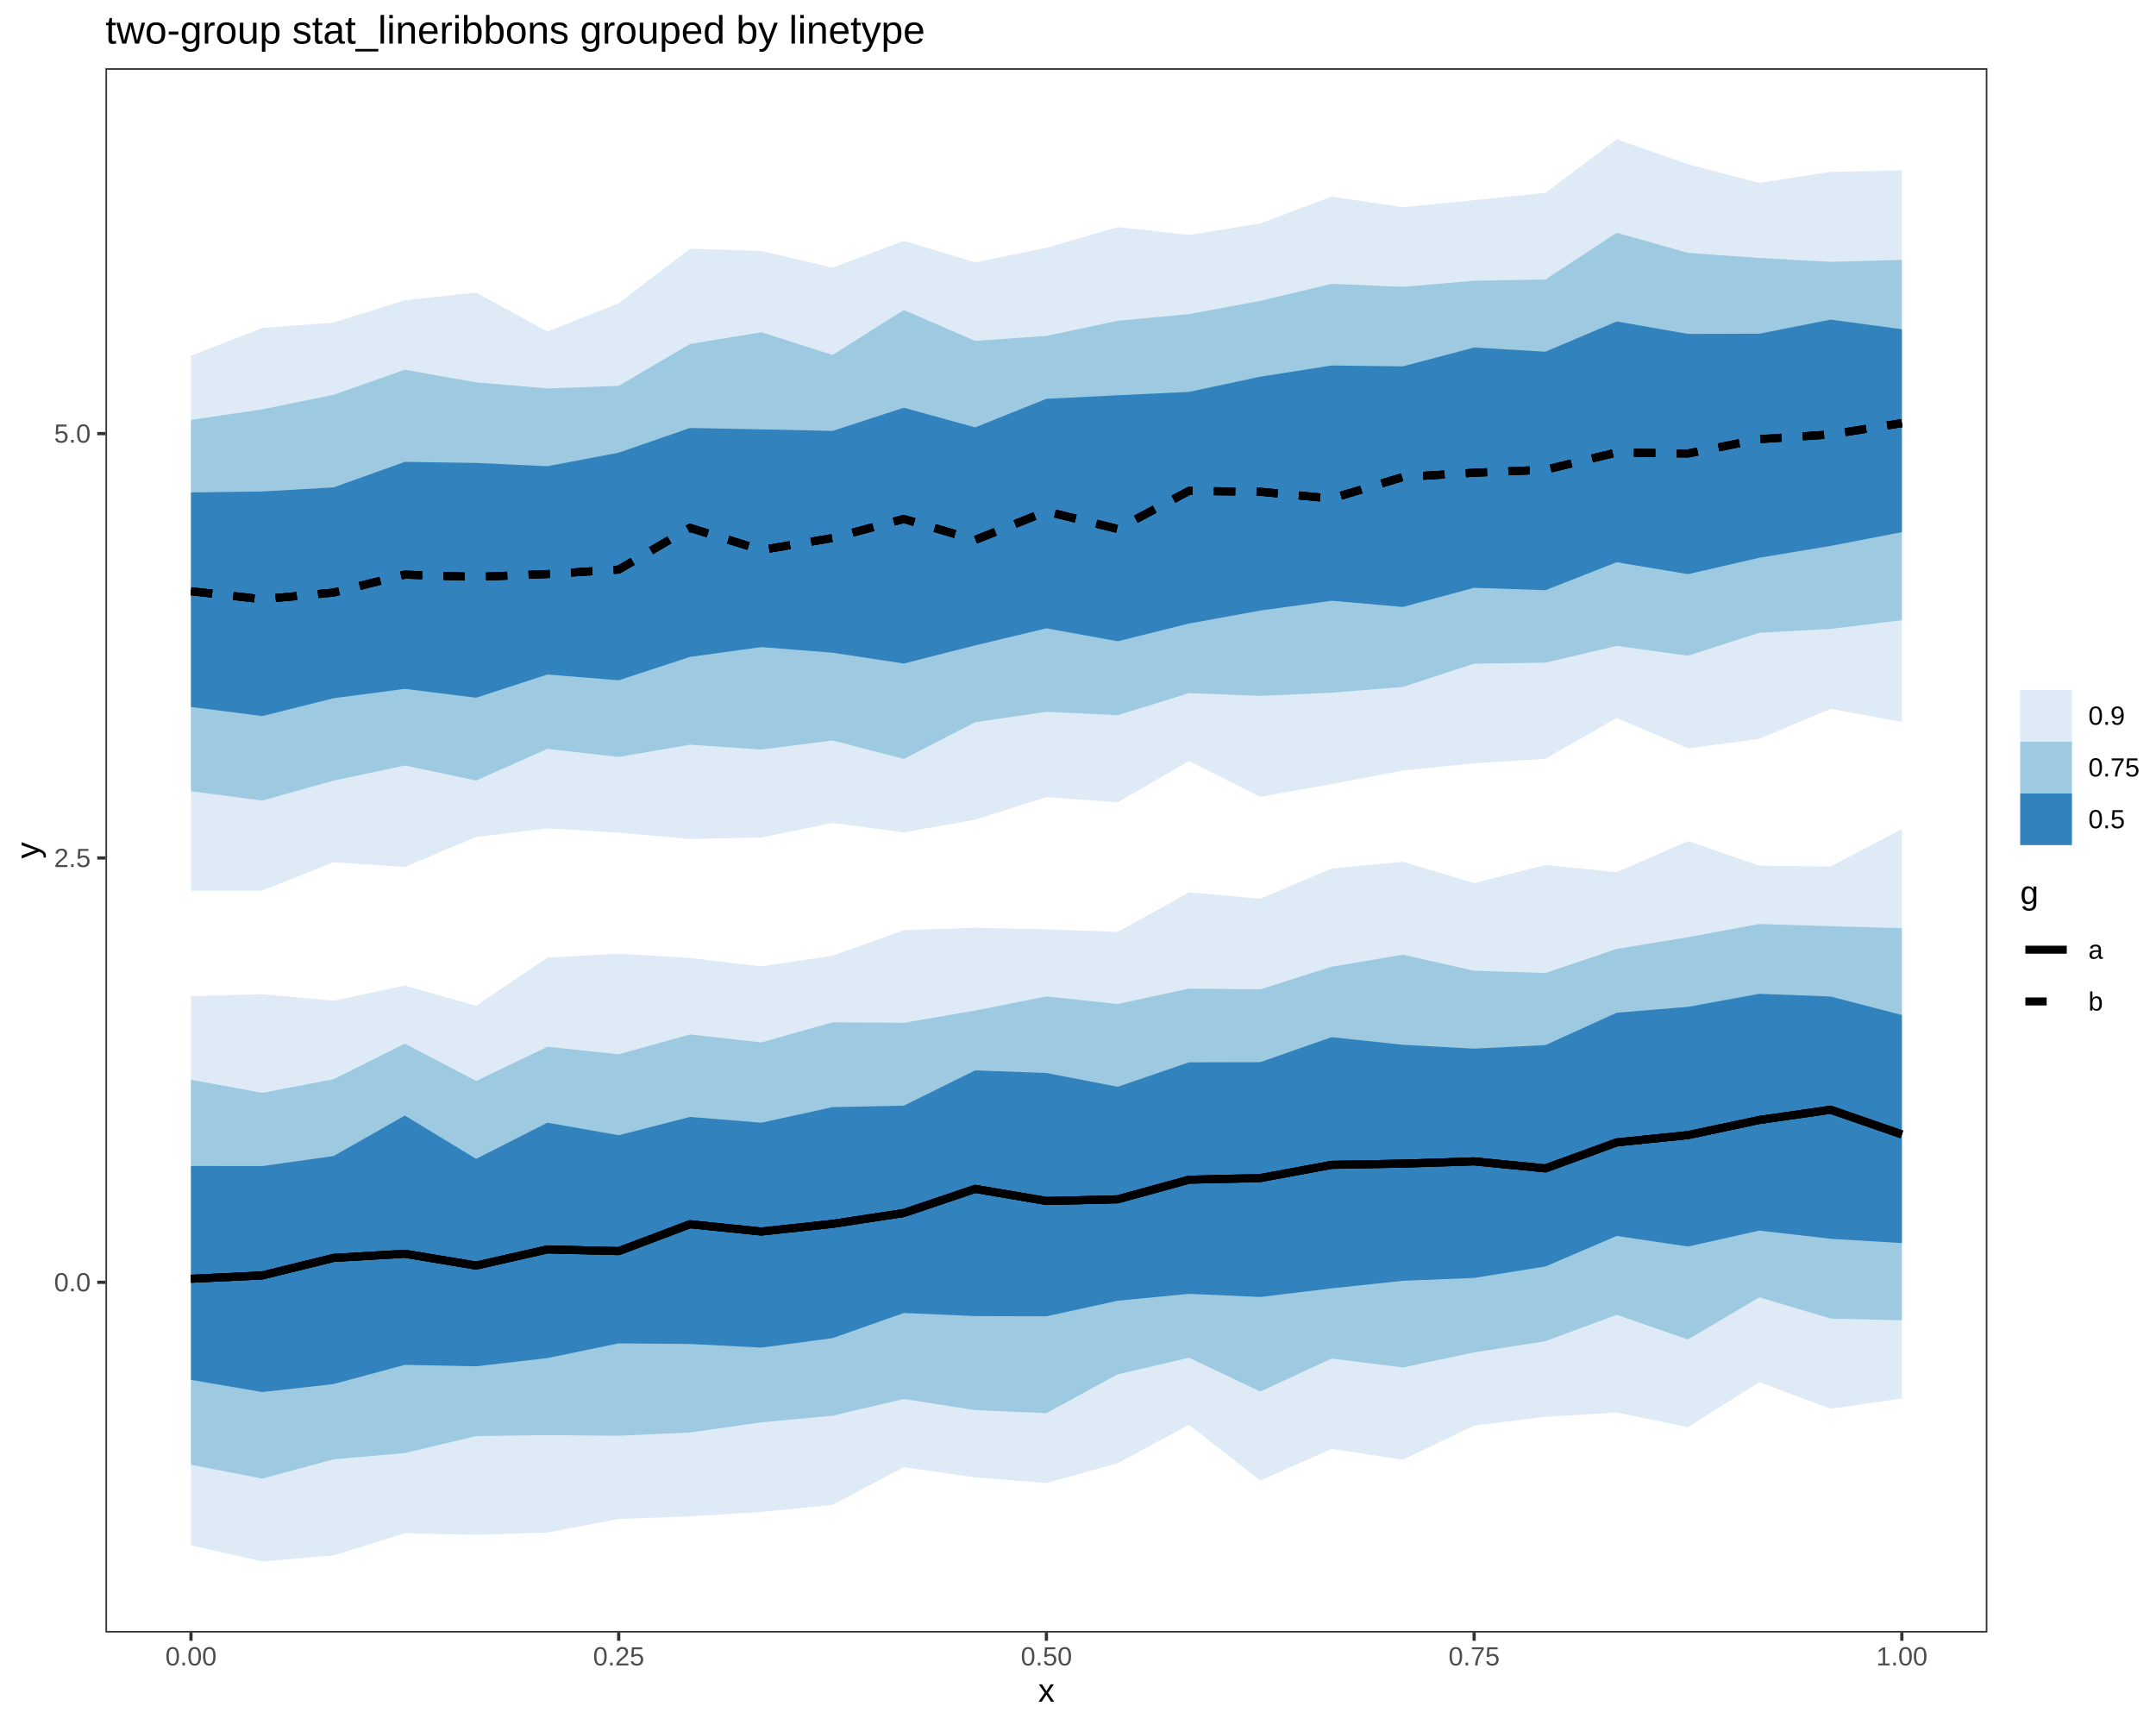
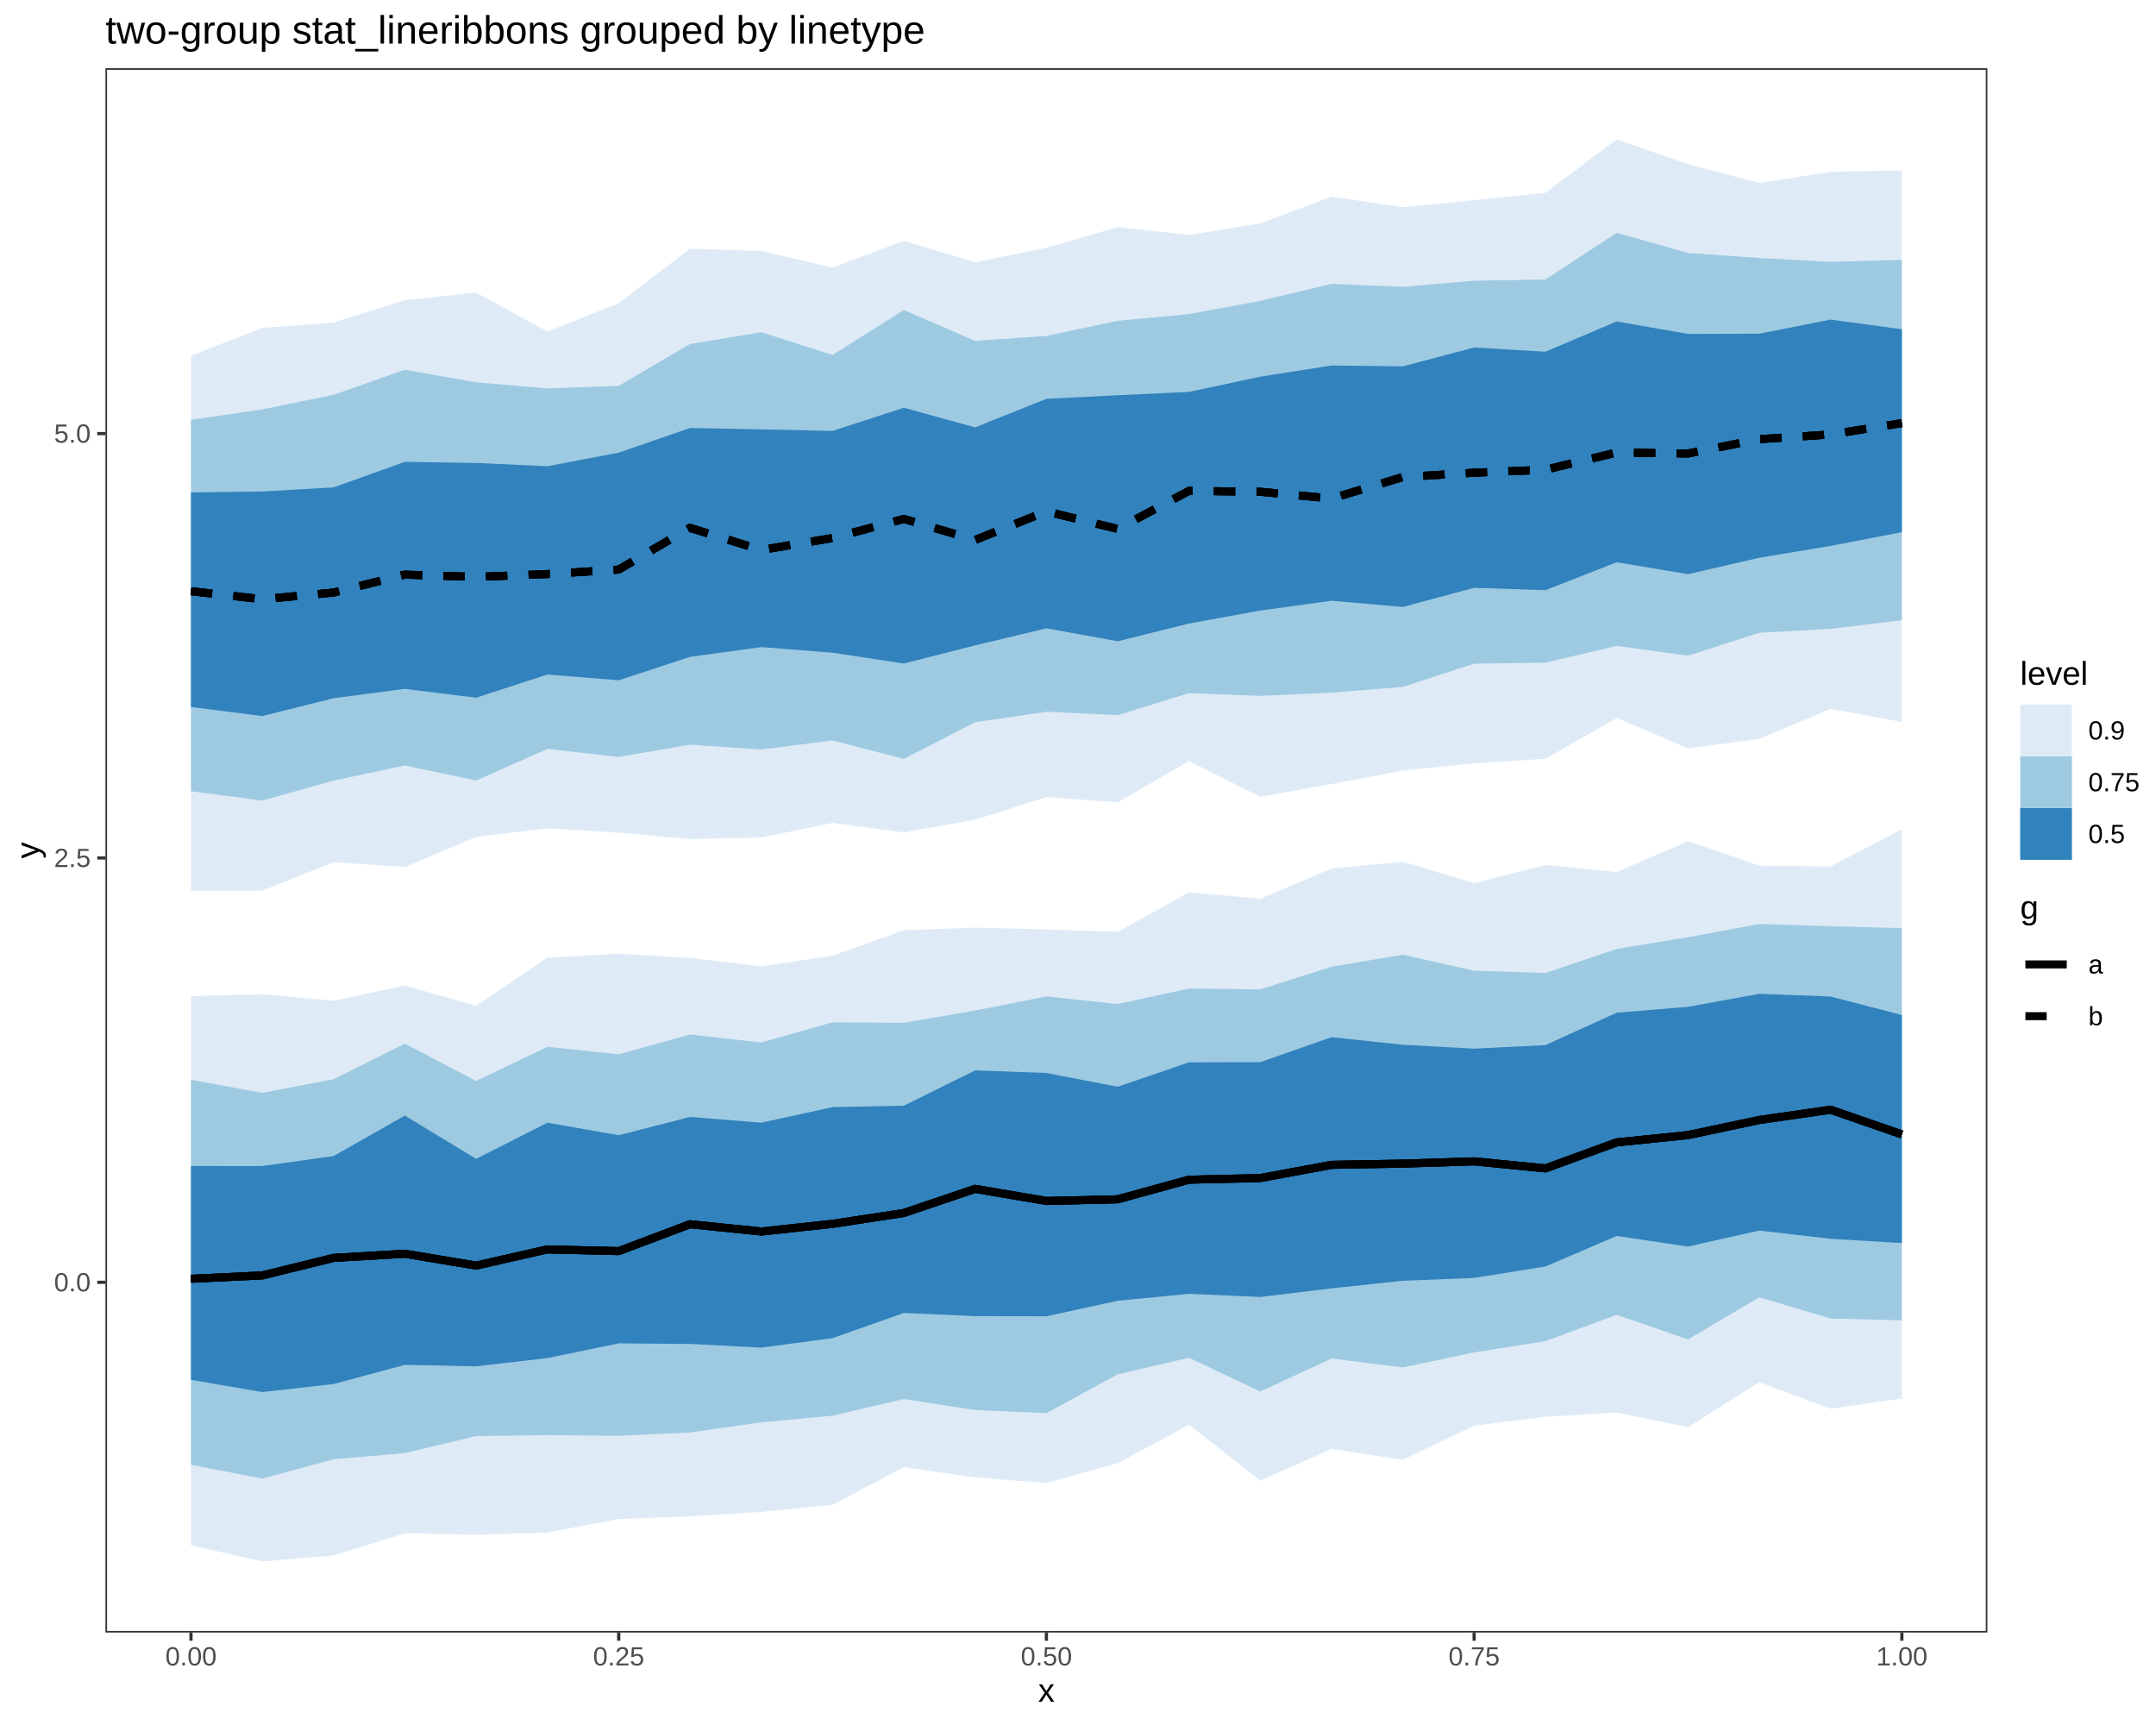
<svg xmlns="http://www.w3.org/2000/svg" viewBox="0 0 720.00 576.00">
  <defs>
    <style type="text/css">
    line, polyline, polygon, path, rect, circle {
      fill: none;
      stroke: #000000;
      stroke-linecap: round;
      stroke-linejoin: round;
      stroke-miterlimit: 10.00;
    }
  </style>
  </defs>
  <rect width="100%" height="100%" style="stroke: none; fill: #FFFFFF;" />
  <rect x="0.00" y="0.00" width="720.00" height="576.00" style="stroke-width: 1.07; stroke: #FFFFFF; fill: #FFFFFF;" />
  <defs>
    <clipPath id="cpMzUuMjF8NjYzLjY5fDU0NS4xM3wyMi43Nw==">
      <rect x="35.21" y="22.77" width="628.48" height="522.36" />
    </clipPath>
  </defs>
  <rect x="35.21" y="22.77" width="628.48" height="522.36" style="stroke-width: 1.07; stroke: none; fill: #FFFFFF;" clip-path="url(#cpMzUuMjF8NjYzLjY5fDU0NS4xM3wyMi43Nw==)" />
  <polygon points="63.78,118.76 87.59,109.52 111.39,107.70 135.20,100.23 159.00,97.69 182.81,110.72 206.62,101.24 230.42,83.05 254.23,83.80 278.03,89.34 301.84,80.43 325.65,87.60 349.45,82.75 373.26,75.83 397.07,78.45 420.87,74.61 444.68,65.65 468.48,69.19 492.29,66.83 516.10,64.39 539.90,46.52 563.71,54.83 587.51,61.10 611.32,57.39 635.13,56.87 635.13,241.07 611.32,236.70 587.51,246.74 563.71,249.87 539.90,239.76 516.10,253.38 492.29,254.87 468.48,257.30 444.68,261.81 420.87,266.07 397.07,254.16 373.26,267.91 349.45,266.17 325.65,273.71 301.84,277.94 278.03,274.80 254.23,279.65 230.42,280.17 206.62,278.03 182.81,276.60 159.00,279.48 135.20,289.49 111.39,287.90 87.59,297.38 63.78,297.42 " style="stroke-width: nan; stroke: none; stroke-dasharray: 2.00,2.00; fill: #DEEBF7;" clip-path="url(#cpMzUuMjF8NjYzLjY5fDU0NS4xM3wyMi43Nw==)" />
  <polygon points="63.78,332.63 87.59,331.97 111.39,334.16 135.20,329.09 159.00,335.84 182.81,319.78 206.62,318.44 230.42,319.89 254.23,322.67 278.03,319.10 301.84,310.61 325.65,309.76 349.45,310.34 373.26,311.16 397.07,297.96 420.87,300.10 444.68,290.01 468.48,287.76 492.29,294.88 516.10,288.83 539.90,291.23 563.71,280.86 587.51,289.05 611.32,289.33 635.13,276.86 635.13,466.96 611.32,470.39 587.51,461.53 563.71,476.54 539.90,471.67 516.10,473.09 492.29,476.05 468.48,487.42 444.68,483.82 420.87,494.40 397.07,475.76 373.26,488.57 349.45,495.20 325.65,493.32 301.84,489.90 278.03,502.48 254.23,504.84 230.42,506.34 206.62,507.21 182.81,511.74 159.00,512.48 135.20,511.97 111.39,519.37 87.59,521.39 63.78,516.02 " style="stroke-width: nan; stroke: none; fill: #DEEBF7;" clip-path="url(#cpMzUuMjF8NjYzLjY5fDU0NS4xM3wyMi43Nw==)" />
  <polygon points="63.78,140.20 87.59,136.69 111.39,131.83 135.20,123.46 159.00,127.67 182.81,129.70 206.62,128.84 230.42,114.87 254.23,110.93 278.03,118.51 301.84,103.52 325.65,113.83 349.45,112.16 373.26,107.11 397.07,104.88 420.87,100.45 444.68,94.78 468.48,95.78 492.29,93.74 516.10,93.32 539.90,77.73 563.71,84.44 587.51,86.14 611.32,87.43 635.13,86.77 635.13,207.11 611.32,209.99 587.51,211.29 563.71,218.95 539.90,215.67 516.10,221.28 492.29,221.61 468.48,229.36 444.68,231.31 420.87,232.37 397.07,231.45 373.26,238.80 349.45,237.67 325.65,241.16 301.84,253.42 278.03,247.25 254.23,250.28 230.42,248.66 206.62,252.76 182.81,250.07 159.00,260.62 135.20,255.61 111.39,260.66 87.59,267.32 63.78,264.21 " style="stroke-width: nan; stroke: none; stroke-dasharray: 2.00,2.00; fill: #9ECAE1;" clip-path="url(#cpMzUuMjF8NjYzLjY5fDU0NS4xM3wyMi43Nw==)" />
  <polygon points="63.78,360.55 87.59,364.91 111.39,360.37 135.20,348.48 159.00,360.94 182.81,349.53 206.62,352.04 230.42,345.42 254.23,348.09 278.03,341.36 301.84,341.53 325.65,337.43 349.45,332.72 373.26,335.24 397.07,330.10 420.87,330.35 444.68,322.80 468.48,318.78 492.29,324.14 516.10,324.90 539.90,316.86 563.71,312.94 587.51,308.53 611.32,309.27 635.13,309.92 635.13,440.88 611.32,440.28 587.51,433.19 563.71,447.27 539.90,439.04 516.10,447.83 492.29,451.58 468.48,456.61 444.68,453.64 420.87,464.65 397.07,453.37 373.26,458.90 349.45,471.87 325.65,470.85 301.84,467.15 278.03,472.72 254.23,474.94 230.42,478.33 206.62,479.42 182.81,479.21 159.00,479.52 135.20,485.20 111.39,487.28 87.59,493.72 63.78,489.12 " style="stroke-width: nan; stroke: none; fill: #9ECAE1;" clip-path="url(#cpMzUuMjF8NjYzLjY5fDU0NS4xM3wyMi43Nw==)" />
  <polygon points="63.78,389.34 87.59,389.36 111.39,386.02 135.20,372.50 159.00,386.96 182.81,374.88 206.62,379.07 230.42,372.96 254.23,374.88 278.03,369.69 301.84,369.19 325.65,357.42 349.45,358.29 373.26,362.89 397.07,354.72 420.87,354.67 444.68,346.32 468.48,348.87 492.29,350.16 516.10,348.97 539.90,338.16 563.71,336.19 587.51,331.85 611.32,332.75 635.13,338.92 635.13,415.08 611.32,413.65 587.51,410.91 563.71,416.24 539.90,412.70 516.10,422.89 492.29,426.72 468.48,427.67 444.68,430.20 420.87,433.08 397.07,432.03 373.26,434.33 349.45,439.53 325.65,439.46 301.84,438.42 278.03,446.82 254.23,449.99 230.42,448.76 206.62,448.57 182.81,453.48 159.00,456.23 135.20,455.74 111.39,462.15 87.59,464.83 63.78,460.75 " style="stroke-width: nan; stroke: none; fill: #3182BD;" clip-path="url(#cpMzUuMjF8NjYzLjY5fDU0NS4xM3wyMi43Nw==)" />
  <polygon points="63.78,164.43 87.59,164.11 111.39,162.75 135.20,154.22 159.00,154.59 182.81,155.68 206.62,151.15 230.42,142.91 254.23,143.37 278.03,143.89 301.84,136.15 325.65,142.71 349.45,133.17 373.26,131.98 397.07,130.86 420.87,125.78 444.68,122.04 468.48,122.33 492.29,116.04 516.10,117.44 539.90,107.34 563.71,111.50 587.51,111.43 611.32,106.72 635.13,109.94 635.13,177.69 611.32,182.29 587.51,186.24 563.71,191.72 539.90,187.74 516.10,197.07 492.29,196.28 468.48,202.67 444.68,200.60 420.87,203.87 397.07,208.21 373.26,214.12 349.45,209.81 325.65,215.50 301.84,221.56 278.03,217.95 254.23,216.07 230.42,219.35 206.62,227.15 182.81,225.23 159.00,232.98 135.20,230.02 111.39,233.15 87.59,239.10 63.78,236.07 " style="stroke-width: nan; stroke: none; stroke-dasharray: 2.00,2.00; fill: #3182BD;" clip-path="url(#cpMzUuMjF8NjYzLjY5fDU0NS4xM3wyMi43Nw==)" />
  <polyline points="63.78,197.42 87.59,200.10 111.39,197.87 135.20,191.87 159.00,192.64 182.81,191.68 206.62,190.19 230.42,176.25 254.23,183.65 278.03,179.66 301.84,173.28 325.65,180.29 349.45,170.77 373.26,176.62 397.07,163.91 420.87,164.21 444.68,166.47 468.48,159.29 492.29,157.85 516.10,156.85 539.90,151.09 563.71,151.43 587.51,146.64 611.32,145.08 635.13,141.29 " style="stroke-width: 2.67; stroke-dasharray: 7.11,7.11; stroke-linecap: butt;" clip-path="url(#cpMzUuMjF8NjYzLjY5fDU0NS4xM3wyMi43Nw==)" />
  <polyline points="63.78,427.00 87.59,425.88 111.39,420.03 135.20,418.64 159.00,422.59 182.81,417.19 206.62,417.76 230.42,408.78 254.23,411.22 278.03,408.66 301.84,405.03 325.65,396.98 349.45,401.02 373.26,400.46 397.07,393.91 420.87,393.37 444.68,388.96 468.48,388.55 492.29,387.79 516.10,390.14 539.90,381.46 563.71,379.02 587.51,373.98 611.32,370.55 635.13,378.80 " style="stroke-width: 2.67; stroke-linecap: butt;" clip-path="url(#cpMzUuMjF8NjYzLjY5fDU0NS4xM3wyMi43Nw==)" />
  <polyline points="63.78,197.42 87.59,200.10 111.39,197.87 135.20,191.87 159.00,192.64 182.81,191.68 206.62,190.19 230.42,176.25 254.23,183.65 278.03,179.66 301.84,173.28 325.65,180.29 349.45,170.77 373.26,176.62 397.07,163.91 420.87,164.21 444.68,166.47 468.48,159.29 492.29,157.85 516.10,156.85 539.90,151.09 563.71,151.43 587.51,146.64 611.32,145.08 635.13,141.29 " style="stroke-width: 2.67; stroke-dasharray: 7.11,7.11; stroke-linecap: butt;" clip-path="url(#cpMzUuMjF8NjYzLjY5fDU0NS4xM3wyMi43Nw==)" />
  <polyline points="63.78,427.00 87.59,425.88 111.39,420.03 135.20,418.64 159.00,422.59 182.81,417.19 206.62,417.76 230.42,408.78 254.23,411.22 278.03,408.66 301.84,405.03 325.65,396.98 349.45,401.02 373.26,400.46 397.07,393.91 420.87,393.37 444.68,388.96 468.48,388.55 492.29,387.79 516.10,390.14 539.90,381.46 563.71,379.02 587.51,373.98 611.32,370.55 635.13,378.80 " style="stroke-width: 2.67; stroke-linecap: butt;" clip-path="url(#cpMzUuMjF8NjYzLjY5fDU0NS4xM3wyMi43Nw==)" />
  <polyline points="63.78,197.42 87.59,200.10 111.39,197.87 135.20,191.87 159.00,192.64 182.81,191.68 206.62,190.19 230.42,176.25 254.23,183.65 278.03,179.66 301.84,173.28 325.65,180.29 349.45,170.77 373.26,176.62 397.07,163.91 420.87,164.21 444.68,166.47 468.48,159.29 492.29,157.85 516.10,156.85 539.90,151.09 563.71,151.43 587.51,146.64 611.32,145.08 635.13,141.29 " style="stroke-width: 2.67; stroke-dasharray: 7.11,7.11; stroke-linecap: butt;" clip-path="url(#cpMzUuMjF8NjYzLjY5fDU0NS4xM3wyMi43Nw==)" />
  <polyline points="63.78,427.00 87.59,425.88 111.39,420.03 135.20,418.64 159.00,422.59 182.81,417.19 206.62,417.76 230.42,408.78 254.23,411.22 278.03,408.66 301.84,405.03 325.65,396.98 349.45,401.02 373.26,400.46 397.07,393.91 420.87,393.37 444.68,388.96 468.48,388.55 492.29,387.79 516.10,390.14 539.90,381.46 563.71,379.02 587.51,373.98 611.32,370.55 635.13,378.80 " style="stroke-width: 2.67; stroke-linecap: butt;" clip-path="url(#cpMzUuMjF8NjYzLjY5fDU0NS4xM3wyMi43Nw==)" />
  <rect x="35.21" y="22.77" width="628.48" height="522.36" style="stroke-width: 1.07; stroke: #333333;" clip-path="url(#cpMzUuMjF8NjYzLjY5fDU0NS4xM3wyMi43Nw==)" />
  <defs>
    <clipPath id="cpMC4wMHw3MjAuMDB8NTc2LjAwfDAuMDA=">
      <rect x="0.00" y="0.00" width="720.00" height="576.00" />
    </clipPath>
  </defs>
  <g clip-path="url(#cpMC4wMHw3MjAuMDB8NTc2LjAwfDAuMDA=)">
    <text x="18.06" y="431.20" style="font-size: 8.80px; fill: #4D4D4D; font-family: Liberation Sans;" textLength="12.22px" lengthAdjust="spacingAndGlyphs">0.0</text>
  </g>
  <g clip-path="url(#cpMC4wMHw3MjAuMDB8NTc2LjAwfDAuMDA=)">
    <text x="18.06" y="289.51" style="font-size: 8.80px; fill: #4D4D4D; font-family: Liberation Sans;" textLength="12.22px" lengthAdjust="spacingAndGlyphs">2.5</text>
  </g>
  <g clip-path="url(#cpMC4wMHw3MjAuMDB8NTc2LjAwfDAuMDA=)">
    <text x="18.06" y="147.81" style="font-size: 8.80px; fill: #4D4D4D; font-family: Liberation Sans;" textLength="12.22px" lengthAdjust="spacingAndGlyphs">5.0</text>
  </g>
  <polyline points="32.47,428.18 35.21,428.18 " style="stroke-width: 1.07; stroke: #333333; stroke-linecap: butt;" clip-path="url(#cpMC4wMHw3MjAuMDB8NTc2LjAwfDAuMDA=)" />
  <polyline points="32.47,286.48 35.21,286.48 " style="stroke-width: 1.07; stroke: #333333; stroke-linecap: butt;" clip-path="url(#cpMC4wMHw3MjAuMDB8NTc2LjAwfDAuMDA=)" />
  <polyline points="32.47,144.79 35.21,144.79 " style="stroke-width: 1.07; stroke: #333333; stroke-linecap: butt;" clip-path="url(#cpMC4wMHw3MjAuMDB8NTc2LjAwfDAuMDA=)" />
  <polyline points="63.78,547.87 63.78,545.13 " style="stroke-width: 1.07; stroke: #333333; stroke-linecap: butt;" clip-path="url(#cpMC4wMHw3MjAuMDB8NTc2LjAwfDAuMDA=)" />
  <polyline points="206.62,547.87 206.62,545.13 " style="stroke-width: 1.07; stroke: #333333; stroke-linecap: butt;" clip-path="url(#cpMC4wMHw3MjAuMDB8NTc2LjAwfDAuMDA=)" />
  <polyline points="349.45,547.87 349.45,545.13 " style="stroke-width: 1.07; stroke: #333333; stroke-linecap: butt;" clip-path="url(#cpMC4wMHw3MjAuMDB8NTc2LjAwfDAuMDA=)" />
  <polyline points="492.29,547.87 492.29,545.13 " style="stroke-width: 1.07; stroke: #333333; stroke-linecap: butt;" clip-path="url(#cpMC4wMHw3MjAuMDB8NTc2LjAwfDAuMDA=)" />
  <polyline points="635.13,547.87 635.13,545.13 " style="stroke-width: 1.07; stroke: #333333; stroke-linecap: butt;" clip-path="url(#cpMC4wMHw3MjAuMDB8NTc2LjAwfDAuMDA=)" />
  <g clip-path="url(#cpMC4wMHw3MjAuMDB8NTc2LjAwfDAuMDA=)">
    <text x="55.23" y="556.11" style="font-size: 8.80px; fill: #4D4D4D; font-family: Liberation Sans;" textLength="17.11px" lengthAdjust="spacingAndGlyphs">0.00</text>
  </g>
  <g clip-path="url(#cpMC4wMHw3MjAuMDB8NTc2LjAwfDAuMDA=)">
    <text x="198.06" y="556.11" style="font-size: 8.80px; fill: #4D4D4D; font-family: Liberation Sans;" textLength="17.11px" lengthAdjust="spacingAndGlyphs">0.25</text>
  </g>
  <g clip-path="url(#cpMC4wMHw3MjAuMDB8NTc2LjAwfDAuMDA=)">
    <text x="340.90" y="556.11" style="font-size: 8.80px; fill: #4D4D4D; font-family: Liberation Sans;" textLength="17.11px" lengthAdjust="spacingAndGlyphs">0.50</text>
  </g>
  <g clip-path="url(#cpMC4wMHw3MjAuMDB8NTc2LjAwfDAuMDA=)">
    <text x="483.73" y="556.11" style="font-size: 8.80px; fill: #4D4D4D; font-family: Liberation Sans;" textLength="17.11px" lengthAdjust="spacingAndGlyphs">0.75</text>
  </g>
  <g clip-path="url(#cpMC4wMHw3MjAuMDB8NTc2LjAwfDAuMDA=)">
    <text x="626.57" y="556.11" style="font-size: 8.80px; fill: #4D4D4D; font-family: Liberation Sans;" textLength="17.11px" lengthAdjust="spacingAndGlyphs">1.00</text>
  </g>
  <g clip-path="url(#cpMC4wMHw3MjAuMDB8NTc2LjAwfDAuMDA=)">
    <text x="346.70" y="568.24" style="font-size: 11.00px; font-family: Liberation Sans;" textLength="5.50px" lengthAdjust="spacingAndGlyphs">x</text>
  </g>
  <g clip-path="url(#cpMC4wMHw3MjAuMDB8NTc2LjAwfDAuMDA=)">
    <text transform="translate(13.04,286.70) rotate(-90)" style="font-size: 11.00px; font-family: Liberation Sans;" textLength="5.50px" lengthAdjust="spacingAndGlyphs">y</text>
  </g>
-   <rect x="674.65" y="224.87" width="39.87" height="57.32" style="stroke-width: 1.07; stroke: none; fill: #FFFFFF;" clip-path="url(#cpMC4wMHw3MjAuMDB8NTc2LjAwfDAuMDA=)" />
-   <rect x="674.65" y="230.35" width="17.28" height="17.28" style="stroke-width: 1.07; stroke: none; fill: #FFFFFF;" clip-path="url(#cpMC4wMHw3MjAuMDB8NTc2LjAwfDAuMDA=)" />
-   <rect x="674.65" y="230.35" width="17.28" height="17.28" style="stroke-width: 0.75; stroke: none; fill: #DEEBF7;" clip-path="url(#cpMC4wMHw3MjAuMDB8NTc2LjAwfDAuMDA=)" />
-   <rect x="674.65" y="247.63" width="17.28" height="17.28" style="stroke-width: 1.07; stroke: none; fill: #FFFFFF;" clip-path="url(#cpMC4wMHw3MjAuMDB8NTc2LjAwfDAuMDA=)" />
-   <rect x="674.65" y="247.63" width="17.28" height="17.28" style="stroke-width: 0.75; stroke: none; fill: #9ECAE1;" clip-path="url(#cpMC4wMHw3MjAuMDB8NTc2LjAwfDAuMDA=)" />
-   <rect x="674.65" y="264.91" width="17.28" height="17.28" style="stroke-width: 1.07; stroke: none; fill: #FFFFFF;" clip-path="url(#cpMC4wMHw3MjAuMDB8NTc2LjAwfDAuMDA=)" />
-   <rect x="674.65" y="264.91" width="17.28" height="17.28" style="stroke-width: 0.75; stroke: none; fill: #3182BD;" clip-path="url(#cpMC4wMHw3MjAuMDB8NTc2LjAwfDAuMDA=)" />
+   <rect x="674.65" y="219.95" width="39.87" height="67.16" style="stroke-width: 1.07; stroke: none; fill: #FFFFFF;" clip-path="url(#cpMC4wMHw3MjAuMDB8NTc2LjAwfDAuMDA=)" />
  <g clip-path="url(#cpMC4wMHw3MjAuMDB8NTc2LjAwfDAuMDA=)">
-     <text x="697.41" y="242.01" style="font-size: 8.80px; font-family: Liberation Sans;" textLength="12.22px" lengthAdjust="spacingAndGlyphs">0.9</text>
+     <text x="674.65" y="228.65" style="font-size: 11.00px; font-family: Liberation Sans;" textLength="22.62px" lengthAdjust="spacingAndGlyphs">level</text>
+   </g>
+   <rect x="674.65" y="235.27" width="17.28" height="17.28" style="stroke-width: 1.07; stroke: none; fill: #FFFFFF;" clip-path="url(#cpMC4wMHw3MjAuMDB8NTc2LjAwfDAuMDA=)" />
+   <rect x="674.65" y="235.27" width="17.28" height="17.28" style="stroke-width: 0.75; stroke: none; fill: #DEEBF7;" clip-path="url(#cpMC4wMHw3MjAuMDB8NTc2LjAwfDAuMDA=)" />
+   <rect x="674.65" y="252.55" width="17.28" height="17.28" style="stroke-width: 1.07; stroke: none; fill: #FFFFFF;" clip-path="url(#cpMC4wMHw3MjAuMDB8NTc2LjAwfDAuMDA=)" />
+   <rect x="674.65" y="252.55" width="17.28" height="17.28" style="stroke-width: 0.75; stroke: none; fill: #9ECAE1;" clip-path="url(#cpMC4wMHw3MjAuMDB8NTc2LjAwfDAuMDA=)" />
+   <rect x="674.65" y="269.83" width="17.28" height="17.28" style="stroke-width: 1.07; stroke: none; fill: #FFFFFF;" clip-path="url(#cpMC4wMHw3MjAuMDB8NTc2LjAwfDAuMDA=)" />
+   <rect x="674.65" y="269.83" width="17.28" height="17.28" style="stroke-width: 0.75; stroke: none; fill: #3182BD;" clip-path="url(#cpMC4wMHw3MjAuMDB8NTc2LjAwfDAuMDA=)" />
+   <g clip-path="url(#cpMC4wMHw3MjAuMDB8NTc2LjAwfDAuMDA=)">
+     <text x="697.41" y="246.93" style="font-size: 8.80px; font-family: Liberation Sans;" textLength="12.22px" lengthAdjust="spacingAndGlyphs">0.9</text>
  </g>
  <g clip-path="url(#cpMC4wMHw3MjAuMDB8NTc2LjAwfDAuMDA=)">
-     <text x="697.41" y="259.29" style="font-size: 8.80px; font-family: Liberation Sans;" textLength="17.11px" lengthAdjust="spacingAndGlyphs">0.75</text>
+     <text x="697.41" y="264.21" style="font-size: 8.80px; font-family: Liberation Sans;" textLength="17.11px" lengthAdjust="spacingAndGlyphs">0.75</text>
  </g>
  <g clip-path="url(#cpMC4wMHw3MjAuMDB8NTc2LjAwfDAuMDA=)">
-     <text x="697.41" y="276.57" style="font-size: 8.80px; font-family: Liberation Sans;" textLength="12.22px" lengthAdjust="spacingAndGlyphs">0.5</text>
+     <text x="697.41" y="281.49" style="font-size: 8.80px; font-family: Liberation Sans;" textLength="12.22px" lengthAdjust="spacingAndGlyphs">0.5</text>
  </g>
-   <rect x="674.65" y="293.15" width="27.65" height="49.88" style="stroke-width: 1.07; stroke: none; fill: #FFFFFF;" clip-path="url(#cpMC4wMHw3MjAuMDB8NTc2LjAwfDAuMDA=)" />
+   <rect x="674.65" y="298.07" width="27.65" height="49.88" style="stroke-width: 1.07; stroke: none; fill: #FFFFFF;" clip-path="url(#cpMC4wMHw3MjAuMDB8NTc2LjAwfDAuMDA=)" />
  <g clip-path="url(#cpMC4wMHw3MjAuMDB8NTc2LjAwfDAuMDA=)">
-     <text x="674.65" y="301.85" style="font-size: 11.00px; font-family: Liberation Sans;" textLength="6.12px" lengthAdjust="spacingAndGlyphs">g</text>
+     <text x="674.65" y="306.77" style="font-size: 11.00px; font-family: Liberation Sans;" textLength="6.12px" lengthAdjust="spacingAndGlyphs">g</text>
  </g>
-   <rect x="674.65" y="308.47" width="17.28" height="17.28" style="stroke-width: 1.07; stroke: none; fill: #FFFFFF;" clip-path="url(#cpMC4wMHw3MjAuMDB8NTc2LjAwfDAuMDA=)" />
-   <line x1="676.38" y1="317.11" x2="690.20" y2="317.11" style="stroke-width: 2.67; stroke-linecap: butt;" clip-path="url(#cpMC4wMHw3MjAuMDB8NTc2LjAwfDAuMDA=)" />
-   <rect x="674.65" y="325.75" width="17.28" height="17.28" style="stroke-width: 1.07; stroke: none; fill: #FFFFFF;" clip-path="url(#cpMC4wMHw3MjAuMDB8NTc2LjAwfDAuMDA=)" />
-   <line x1="676.38" y1="334.39" x2="690.20" y2="334.39" style="stroke-width: 2.67; stroke-dasharray: 7.11,7.11; stroke-linecap: butt;" clip-path="url(#cpMC4wMHw3MjAuMDB8NTc2LjAwfDAuMDA=)" />
+   <rect x="674.65" y="313.39" width="17.28" height="17.28" style="stroke-width: 1.07; stroke: none; fill: #FFFFFF;" clip-path="url(#cpMC4wMHw3MjAuMDB8NTc2LjAwfDAuMDA=)" />
+   <line x1="676.38" y1="322.03" x2="690.20" y2="322.03" style="stroke-width: 2.67; stroke-linecap: butt;" clip-path="url(#cpMC4wMHw3MjAuMDB8NTc2LjAwfDAuMDA=)" />
+   <rect x="674.65" y="330.67" width="17.28" height="17.28" style="stroke-width: 1.07; stroke: none; fill: #FFFFFF;" clip-path="url(#cpMC4wMHw3MjAuMDB8NTc2LjAwfDAuMDA=)" />
+   <line x1="676.38" y1="339.31" x2="690.20" y2="339.31" style="stroke-width: 2.67; stroke-dasharray: 7.11,7.11; stroke-linecap: butt;" clip-path="url(#cpMC4wMHw3MjAuMDB8NTc2LjAwfDAuMDA=)" />
  <g clip-path="url(#cpMC4wMHw3MjAuMDB8NTc2LjAwfDAuMDA=)">
-     <text x="697.41" y="320.14" style="font-size: 8.80px; font-family: Liberation Sans;" textLength="4.89px" lengthAdjust="spacingAndGlyphs">a</text>
+     <text x="697.41" y="325.06" style="font-size: 8.80px; font-family: Liberation Sans;" textLength="4.89px" lengthAdjust="spacingAndGlyphs">a</text>
  </g>
  <g clip-path="url(#cpMC4wMHw3MjAuMDB8NTc2LjAwfDAuMDA=)">
-     <text x="697.41" y="337.42" style="font-size: 8.80px; font-family: Liberation Sans;" textLength="4.89px" lengthAdjust="spacingAndGlyphs">b</text>
+     <text x="697.41" y="342.34" style="font-size: 8.80px; font-family: Liberation Sans;" textLength="4.89px" lengthAdjust="spacingAndGlyphs">b</text>
  </g>
  <g clip-path="url(#cpMC4wMHw3MjAuMDB8NTc2LjAwfDAuMDA=)">
    <text x="35.21" y="14.56" style="font-size: 13.20px; font-family: Liberation Sans;" textLength="273.28px" lengthAdjust="spacingAndGlyphs">two-group stat_lineribbons grouped by linetype</text>
  </g>
</svg>
